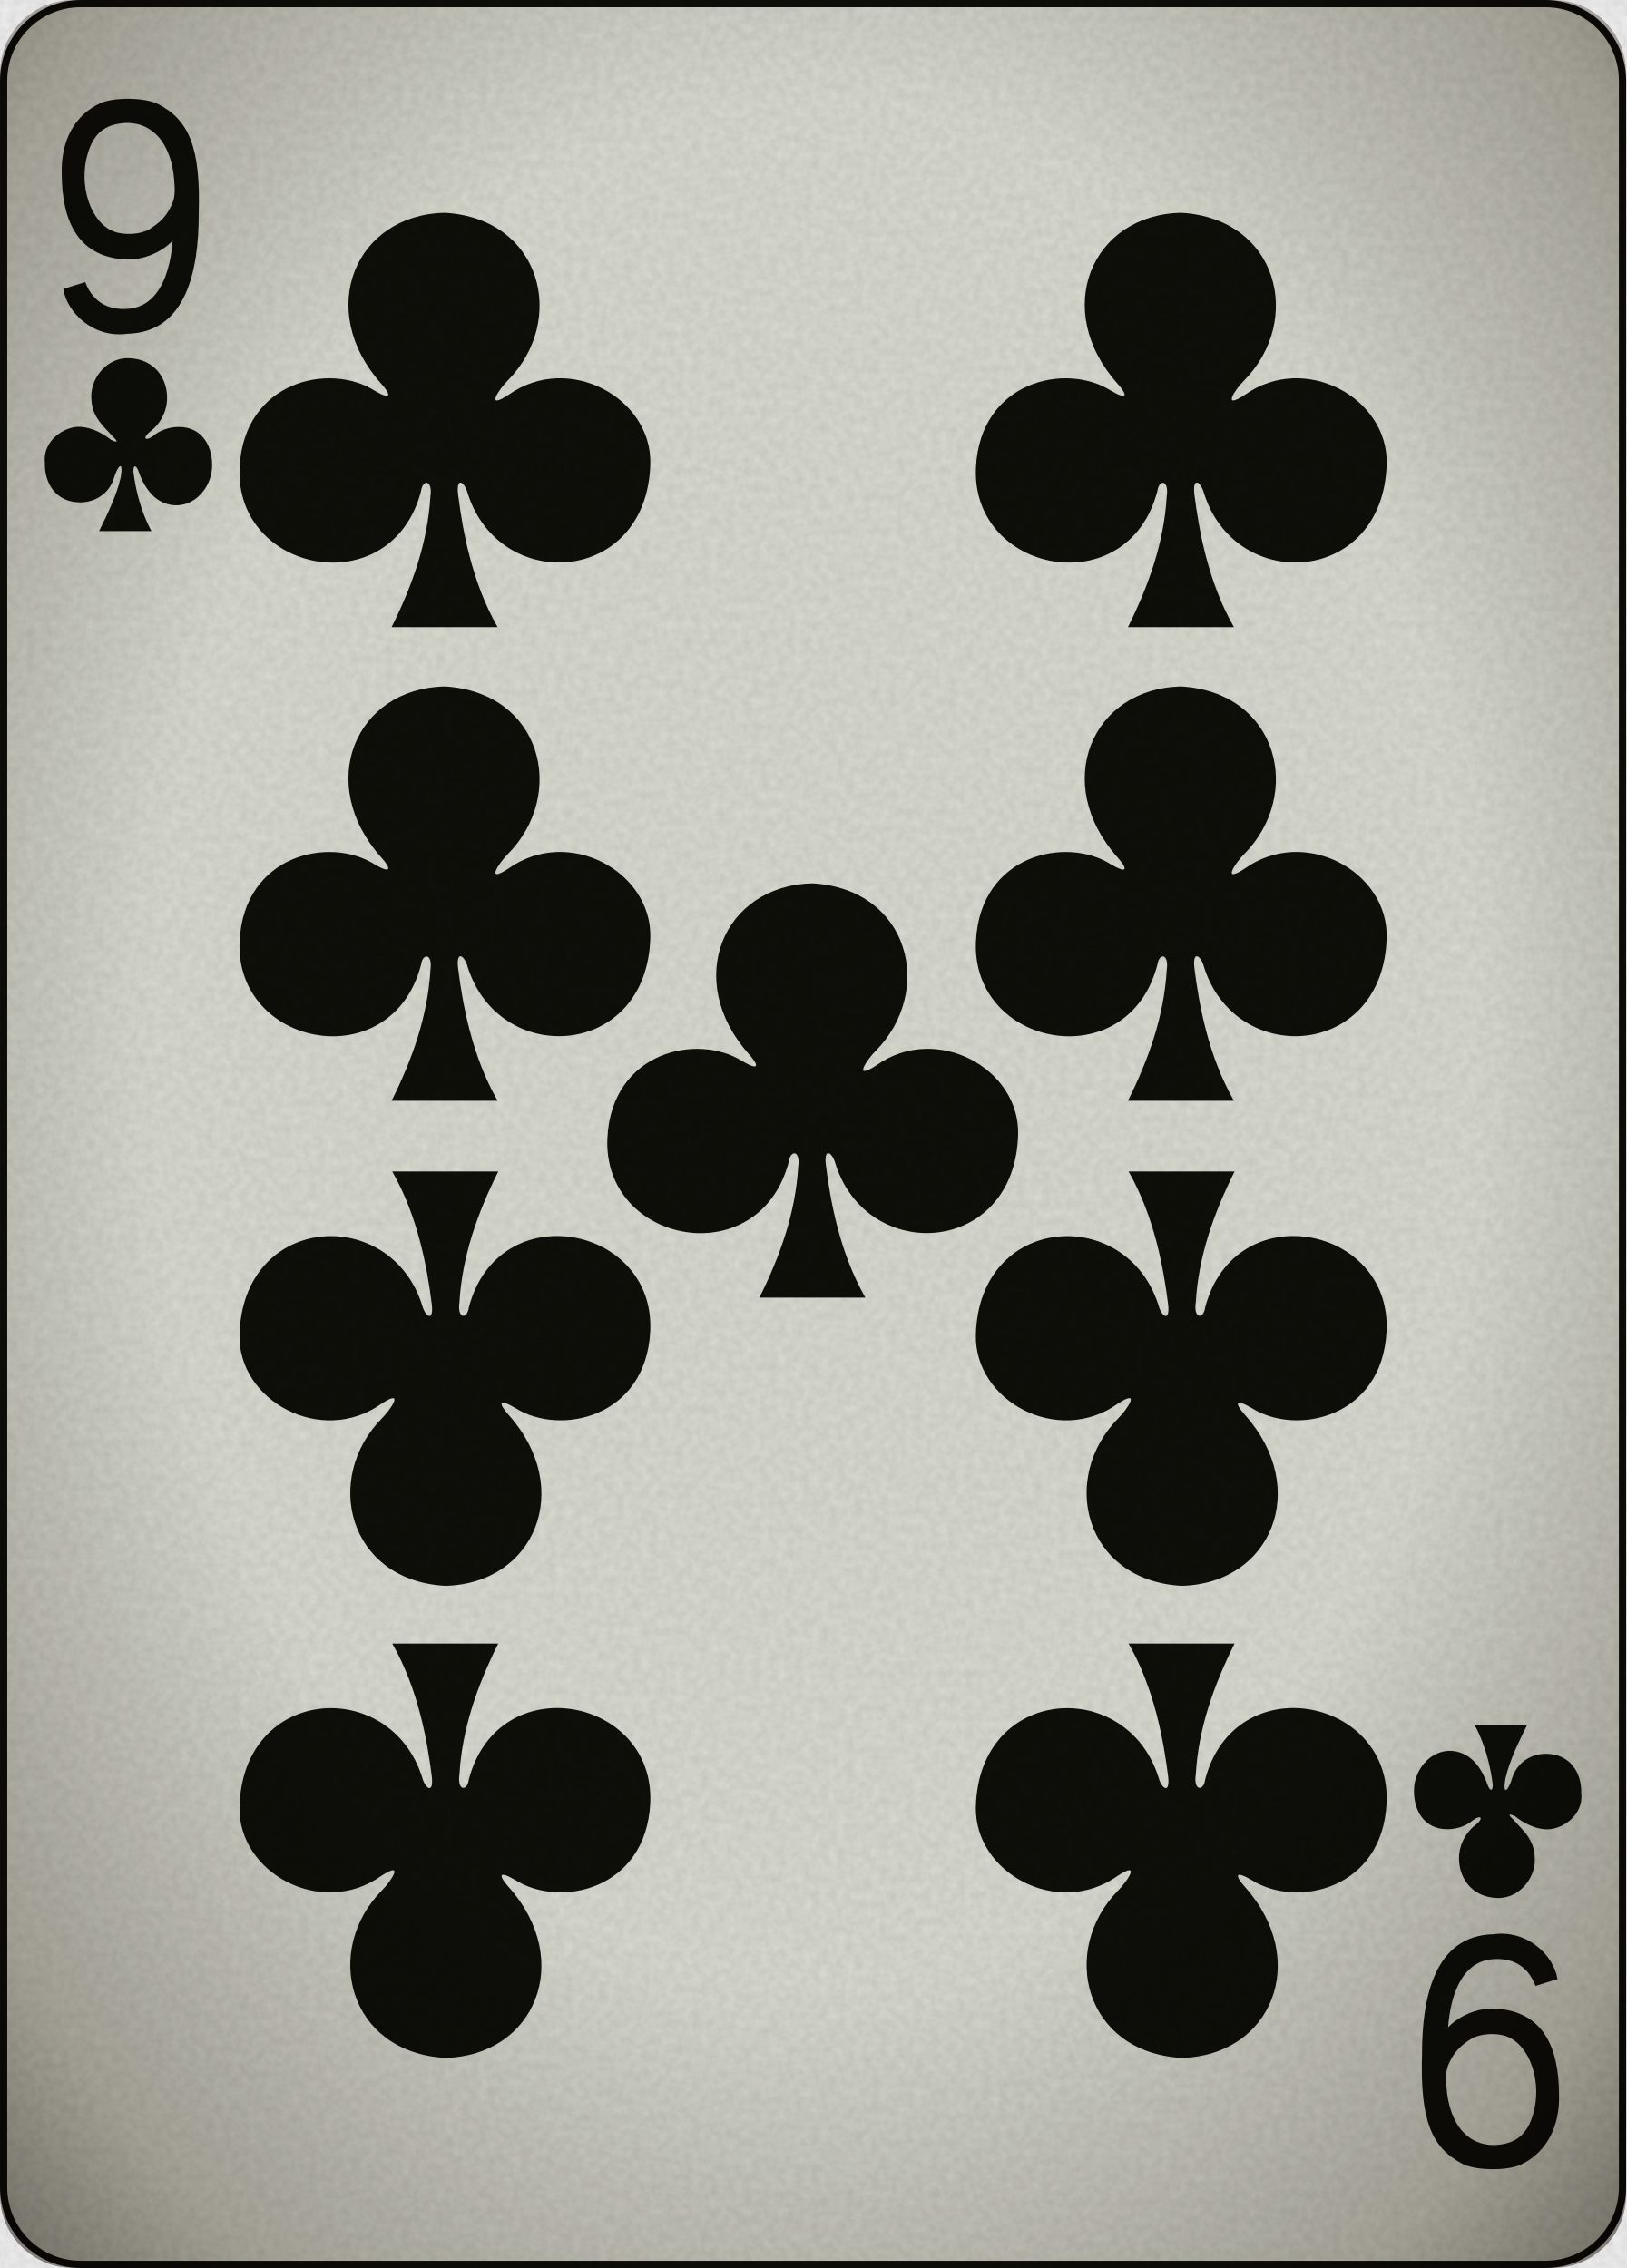
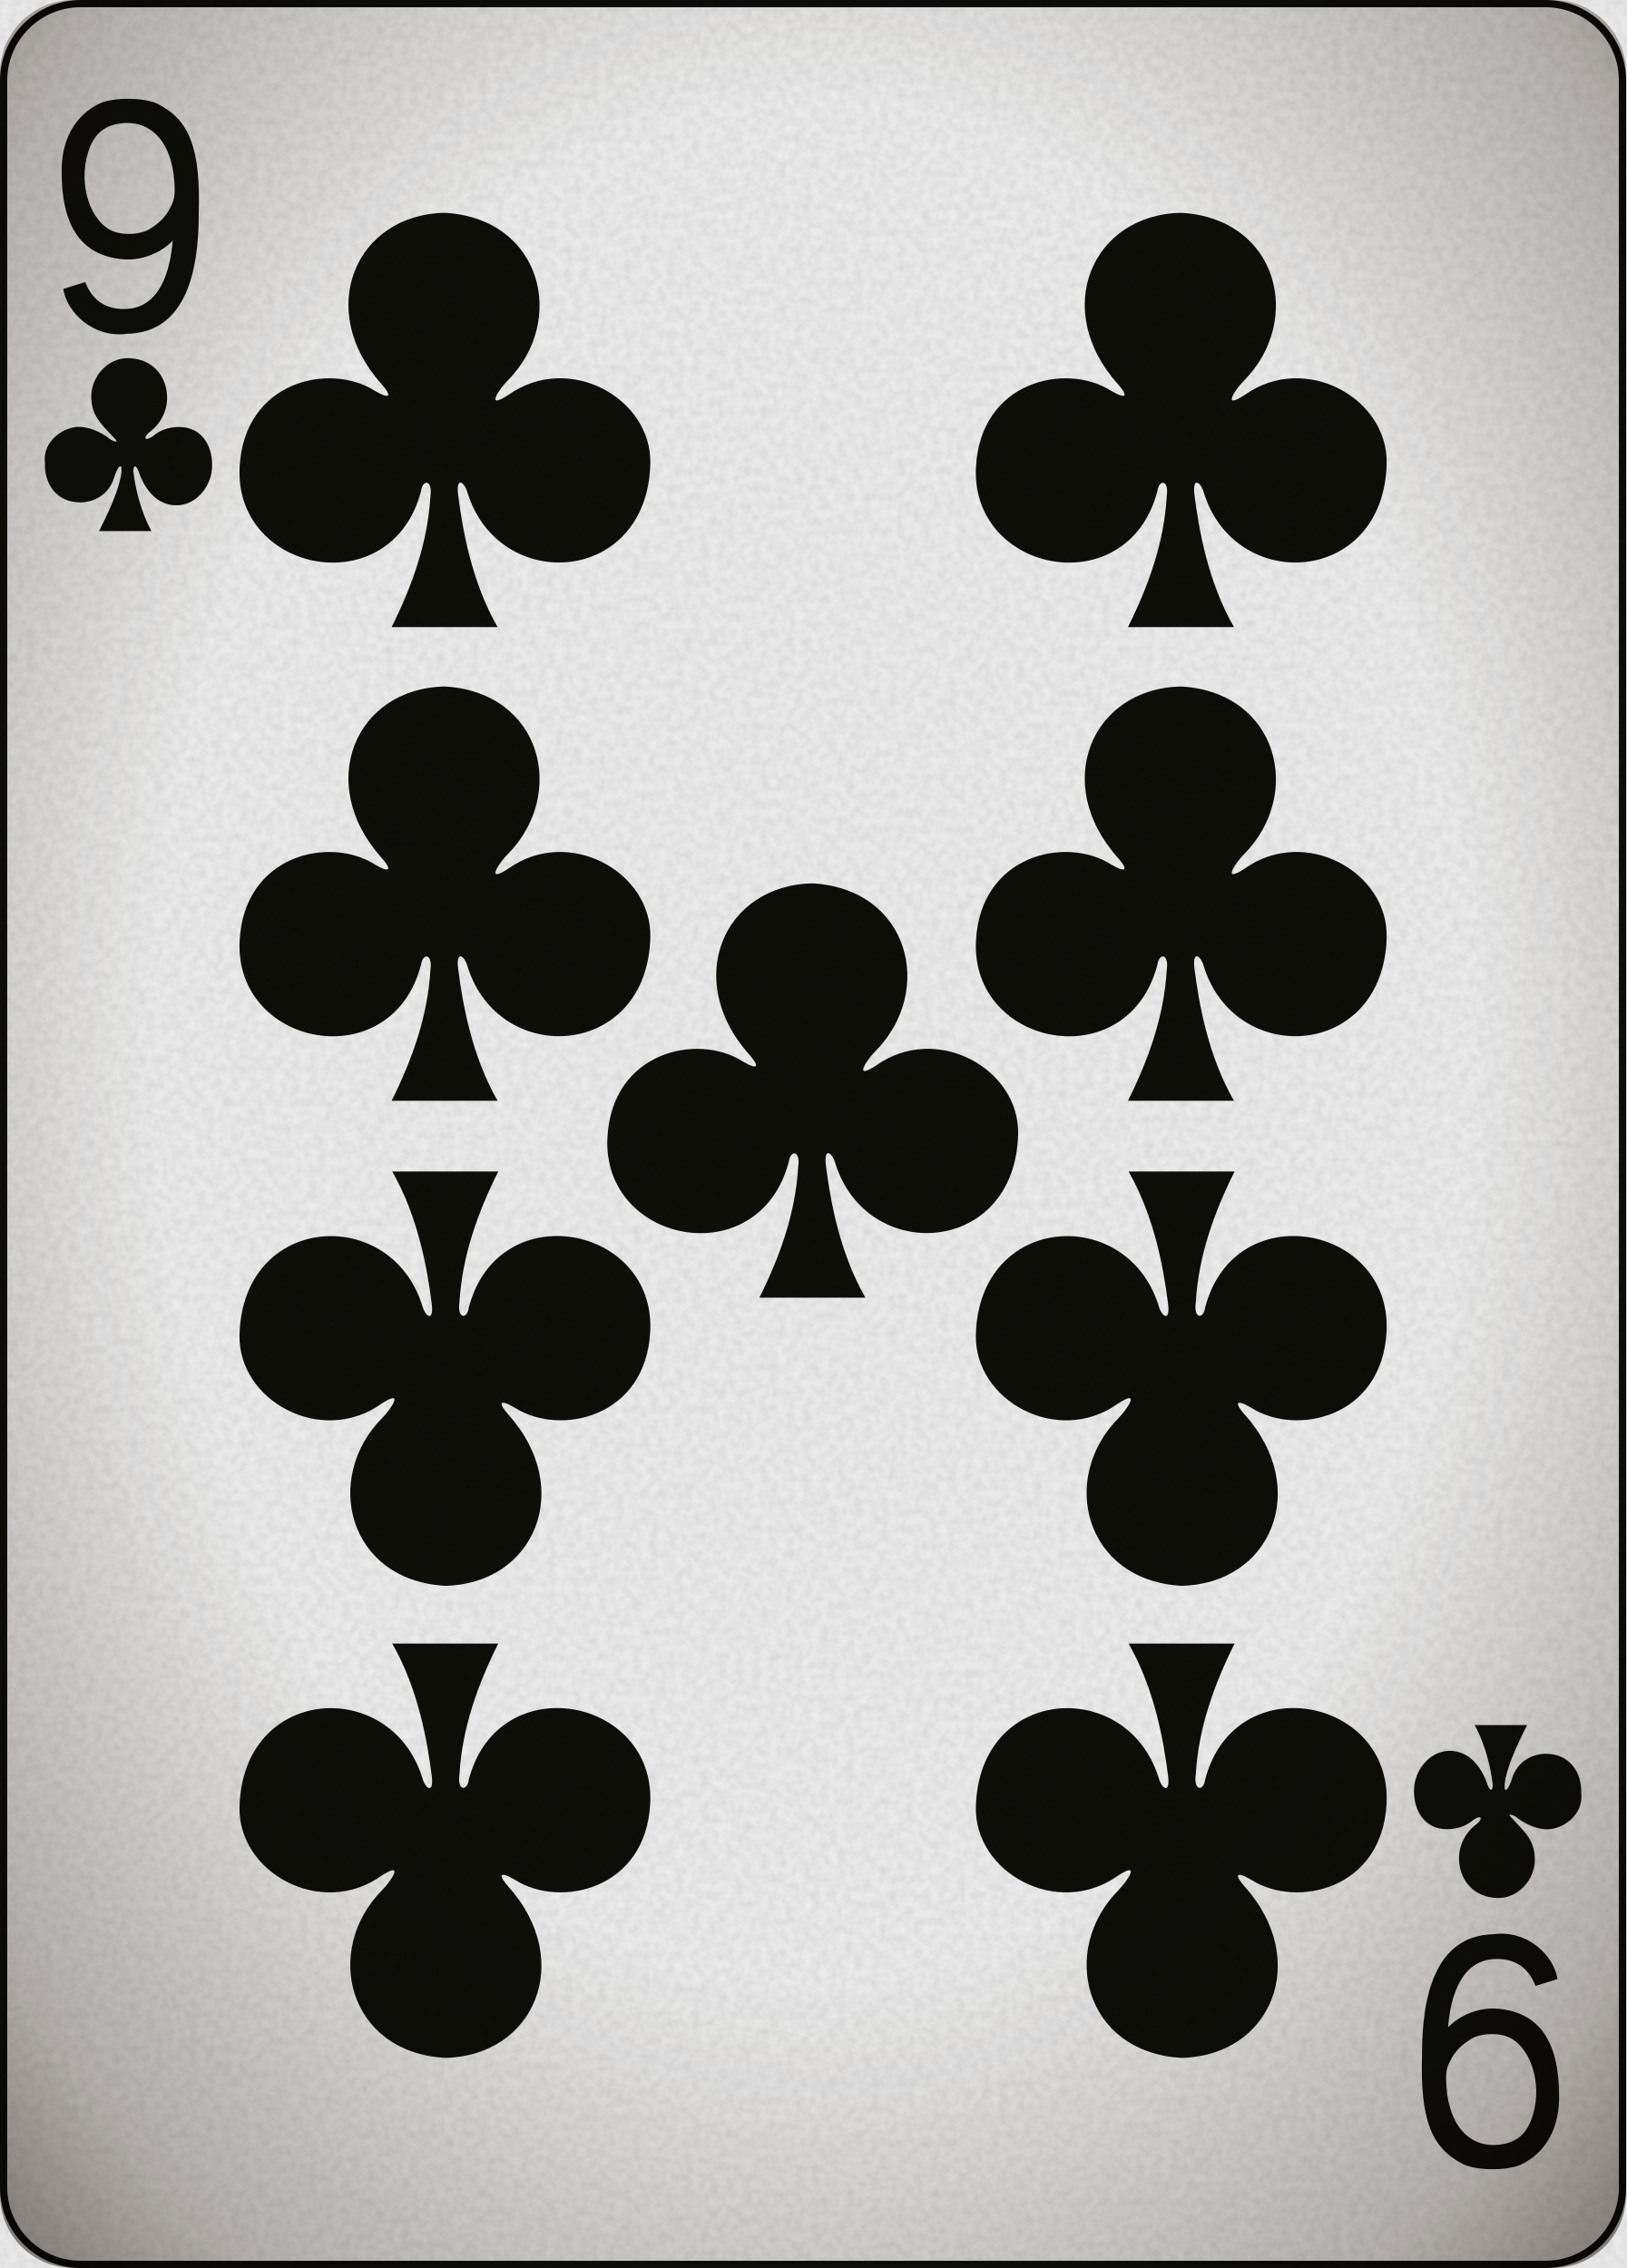
<svg xmlns="http://www.w3.org/2000/svg" width="224.225" height="312.808" id="svg4423" version="1.1">
  <defs id="defs4425">
    <filter id="envejecido" x="-15%" y="-15%" width="130%" height="130%" color-interpolation-filters="sRGB">
      <feColorMatrix in="SourceGraphic" type="matrix" values="0.62 0.12 0.05 0 0.06                 0.05 0.70 0.05 0 0.06                 0.00 0.06 0.72 0 0.04                 0    0    0    1 0" result="warm" />
      <feTurbulence type="fractalNoise" baseFrequency="0.85" numOctaves="2" seed="11" result="noise" />
      <feColorMatrix in="noise" type="matrix" values="0 0 0 0 0                 0 0 0 0 0                 0 0 0 0 0                 0 0 0 0.10 0" result="noiseAlpha" />
      <feComposite in="noiseAlpha" in2="warm" operator="over" result="grained" />
    </filter>
    <radialGradient id="vignette-grad" cx="50%" cy="46%" r="75%">
      <stop offset="55%" stop-color="#2a1a0a" stop-opacity="0" />
      <stop offset="85%" stop-color="#2a1a0a" stop-opacity="0.28" />
      <stop offset="100%" stop-color="#160d05" stop-opacity="0.55" />
    </radialGradient>
  </defs>
  <g id="layer1" transform="translate(-259.9348,-369.7772)" filter="url(#envejecido)">
    <g id="g3670" style="display:inline" transform="translate(-1160.768,-219.6759)">
      <g id="g6923">
        <g id="g8440">
          <g transform="translate(-5059.956,3024.952)" style="display:inline" id="g8817-3">
-             <rect y="-2435" x="6481.158" height="311.811" width="223.228" id="rect6363-3" style="display:inline;fill:#ffffff;fill-opacity:1;stroke:#000000;stroke-width:0.997;stroke-miterlimit:4;stroke-dasharray:none;stroke-opacity:1" rx="10.63" ry="10.63" />
+             <rect y="-2435" x="6481.158" height="311.811" width="223.228" id="rect6363-3" style="display:inline;fill:none;fill-opacity:0;stroke:#000000;stroke-width:0.997;stroke-miterlimit:4;stroke-dasharray:none;stroke-opacity:1" rx="10.63" ry="10.63" />
            <g transform="matrix(0.3010621,0,0,0.3010621,5727.131,-1950.525)" id="g8631-4">
              <g transform="translate(-1267.771,-112.9089)" id="g8685-1" />
            </g>
          </g>
        </g>
        <g id="g6872" transform="translate(-0.04926127,1.5106256e-5)">
          <g id="g6908">
            <path transform="matrix(0.3010621,0,0,0.3010621,285.4971,1040.434)" style="display:inline;fill:#000000;fill-opacity:1" d="m 3799.815,-1365.606 10.053,-3.129 c 3.792,9.949 11.459,12.884 19.569,12.253 14.556,-1.132 19.386,-17.101 20.478,-31.221 -5.671,5.893 -14.197,8.887 -21.456,8.595 -23.192,-1.227 -29.128,-19.446 -29.345,-38.535 -0.644,-16.097 6.137,-27.754 17.765,-33.094 6.152,-2.712 20.244,-2.712 26.438,0.494 14.223,7.361 19.487,20.091 18.532,50.458 0.015,24.991 -5.396,54.099 -32.676,54.723 -15.77,2.14 -27.743,-9.898 -29.359,-20.544 z m 39.484,-27.382 c 4.733,-2.941 7.404,-5.7 9.525,-9.839 1.741,-3.397 2.331,-5.159 1.834,-12.192 -1.279,-18.12 -10.959,-28.392 -24.994,-26.351 -7.827,1.138 -12.101,5.442 -14.557,13.445 -4.536,14.778 1.214,32.078 11.986,36.062 4.859,1.797 12.338,1.278 16.205,-1.126 z" id="path7114-1" />
            <path transform="matrix(0.3010621,0,0,0.3010621,285.4971,1040.434)" id="path7130-3" d="m 4484.179,-591.314 -10.053,3.129 c -3.792,-9.949 -11.459,-12.884 -19.569,-12.253 -14.556,1.132 -19.386,17.101 -20.478,31.221 5.671,-5.893 14.197,-8.887 21.456,-8.595 23.192,1.227 29.128,19.446 29.345,38.535 0.644,16.097 -6.137,27.754 -17.765,33.094 -6.152,2.712 -20.244,2.712 -26.438,-0.494 -14.223,-7.361 -19.487,-20.091 -18.532,-50.458 -0.015,-24.991 5.396,-54.099 32.676,-54.723 15.77,-2.14 27.743,9.898 29.359,20.544 z m -39.484,27.382 c -4.733,2.941 -7.404,5.7 -9.525,9.839 -1.741,3.397 -2.331,5.159 -1.834,12.192 1.279,18.12 10.959,28.392 24.994,26.351 7.827,-1.138 12.101,-5.442 14.557,-13.445 4.536,-14.778 -1.214,-32.078 -11.986,-36.062 -4.859,-1.797 -12.338,-1.278 -16.205,1.126 z" style="display:inline;fill:#000000;fill-opacity:1" />
            <path style="display:inline;fill:#000000;fill-opacity:1" d="m 1576.285,741.275 c 2.879,-5.776 4.976,-11.701 5.348,-18.037 0.342,-2.332 -1.075,-2.371 -1.288,-0.729 -4.076,15.593 -25.763,11.37 -25.017,-3.296 0.605,-11.895 12.419,-14.454 18.582,-10.565 2.434,1.433 2.296,0.575 0.968,-0.912 -9.155,-10.211 -3.61,-23.362 8.761,-23.602 13.38,0.793 16.851,14.87 8.644,23.148 -1.021,0.995 -3.284,4.191 0.123,1.956 8.287,-5.888 19.787,0.443 19.553,9.521 -0.433,16.739 -20.839,17.987 -25.203,4.006 -0.42,-1.55 -1.629,-2.329 -1.295,0.304 0.605,4.767 1.857,11.953 5.437,18.206 z" id="path3299" />
            <path id="path3301" d="m 1525.465,768.428 c 2.879,-5.776 4.976,-11.701 5.348,-18.037 0.342,-2.332 -1.075,-2.371 -1.288,-0.729 -4.076,15.593 -25.763,11.37 -25.017,-3.296 0.605,-11.895 12.419,-14.454 18.582,-10.565 2.434,1.433 2.296,0.575 0.968,-0.912 -9.155,-10.211 -3.61,-23.362 8.761,-23.602 13.38,0.793 16.851,14.87 8.644,23.148 -1.021,0.995 -3.284,4.191 0.123,1.956 8.287,-5.888 19.787,0.443 19.553,9.521 -0.433,16.739 -20.839,17.987 -25.203,4.006 -0.42,-1.55 -1.629,-2.329 -1.295,0.304 0.605,4.767 1.857,11.953 5.437,18.206 z" style="display:inline;fill:#000000;fill-opacity:1" />
            <path style="display:inline;fill:#000000;fill-opacity:1" d="m 1474.752,741.275 c 2.879,-5.776 4.976,-11.701 5.348,-18.037 0.342,-2.332 -1.075,-2.371 -1.288,-0.729 -4.076,15.593 -25.763,11.37 -25.017,-3.296 0.605,-11.895 12.419,-14.454 18.582,-10.565 2.434,1.433 2.296,0.575 0.968,-0.912 -9.155,-10.211 -3.61,-23.362 8.761,-23.602 13.38,0.793 16.851,14.87 8.644,23.148 -1.021,0.995 -3.284,4.191 0.123,1.956 8.287,-5.888 19.787,0.443 19.553,9.521 -0.433,16.739 -20.839,17.987 -25.203,4.006 -0.42,-1.55 -1.629,-2.329 -1.295,0.304 0.605,4.767 1.857,11.953 5.437,18.206 z" id="path3303" />
            <path id="path3305" d="m 1576.285,675.944 c 2.879,-5.776 4.976,-11.701 5.348,-18.037 0.342,-2.332 -1.075,-2.371 -1.288,-0.729 -4.076,15.593 -25.763,11.37 -25.017,-3.296 0.605,-11.895 12.419,-14.454 18.582,-10.565 2.434,1.433 2.296,0.575 0.968,-0.912 -9.155,-10.211 -3.61,-23.362 8.761,-23.602 13.38,0.793 16.851,14.87 8.644,23.148 -1.021,0.995 -3.284,4.191 0.123,1.956 8.287,-5.888 19.787,0.443 19.553,9.521 -0.433,16.739 -20.839,17.987 -25.203,4.006 -0.42,-1.55 -1.629,-2.329 -1.295,0.304 0.605,4.767 1.857,11.953 5.437,18.206 z" style="display:inline;fill:#000000;fill-opacity:1" />
            <path style="display:inline;fill:#000000;fill-opacity:1" d="m 1474.752,675.944 c 2.879,-5.776 4.976,-11.701 5.348,-18.037 0.342,-2.332 -1.075,-2.371 -1.288,-0.729 -4.076,15.593 -25.763,11.37 -25.017,-3.296 0.605,-11.895 12.419,-14.454 18.582,-10.565 2.434,1.433 2.296,0.575 0.968,-0.912 -9.155,-10.211 -3.61,-23.362 8.761,-23.602 13.38,0.793 16.851,14.87 8.644,23.148 -1.021,0.995 -3.284,4.191 0.123,1.956 8.287,-5.888 19.787,0.443 19.553,9.521 -0.433,16.739 -20.839,17.987 -25.203,4.006 -0.42,-1.55 -1.629,-2.329 -1.295,0.304 0.605,4.767 1.857,11.953 5.437,18.206 z" id="path3307" />
            <path id="path3367" d="m 1489.454,816.136 c -2.879,5.776 -4.976,11.701 -5.348,18.037 -0.342,2.332 1.075,2.371 1.288,0.729 4.076,-15.593 25.763,-11.37 25.017,3.297 -0.605,11.895 -12.419,14.454 -18.582,10.565 -2.434,-1.433 -2.296,-0.575 -0.968,0.912 9.155,10.211 3.61,23.362 -8.761,23.602 -13.38,-0.793 -16.851,-14.87 -8.644,-23.148 1.021,-0.995 3.284,-4.191 -0.123,-1.956 -8.287,5.888 -19.787,-0.443 -19.553,-9.521 0.433,-16.739 20.839,-17.987 25.203,-4.006 0.42,1.55 1.629,2.329 1.295,-0.304 -0.605,-4.767 -1.857,-11.953 -5.437,-18.206 z" style="display:inline;fill:#000000;fill-opacity:1" />
            <path style="display:inline;fill:#000000;fill-opacity:1" d="m 1590.987,816.136 c -2.879,5.776 -4.976,11.701 -5.348,18.037 -0.342,2.332 1.075,2.371 1.288,0.729 4.076,-15.593 25.763,-11.37 25.017,3.297 -0.605,11.895 -12.419,14.454 -18.582,10.565 -2.434,-1.433 -2.296,-0.575 -0.968,0.912 9.155,10.211 3.61,23.362 -8.761,23.602 -13.38,-0.793 -16.851,-14.87 -8.644,-23.148 1.021,-0.995 3.284,-4.191 -0.123,-1.956 -8.287,5.888 -19.787,-0.443 -19.553,-9.521 0.433,-16.739 20.839,-17.987 25.203,-4.006 0.42,1.55 1.629,2.329 1.295,-0.304 -0.605,-4.767 -1.857,-11.953 -5.437,-18.206 z" id="path3369" />
            <path id="path3371" d="m 1590.987,751.031 c -2.879,5.776 -4.976,11.701 -5.348,18.037 -0.342,2.332 1.075,2.371 1.288,0.729 4.076,-15.593 25.763,-11.37 25.017,3.297 -0.605,11.895 -12.419,14.454 -18.582,10.565 -2.434,-1.433 -2.296,-0.575 -0.968,0.912 9.155,10.211 3.61,23.362 -8.761,23.602 -13.38,-0.793 -16.851,-14.87 -8.644,-23.148 1.021,-0.995 3.284,-4.191 -0.123,-1.956 -8.287,5.888 -19.787,-0.443 -19.553,-9.521 0.433,-16.739 20.839,-17.987 25.203,-4.006 0.42,1.55 1.629,2.329 1.295,-0.304 -0.605,-4.767 -1.857,-11.953 -5.437,-18.206 z" style="display:inline;fill:#000000;fill-opacity:1" />
            <path style="display:inline;fill:#000000;fill-opacity:1" d="m 1489.454,751.031 c -2.879,5.776 -4.976,11.701 -5.348,18.037 -0.342,2.332 1.075,2.371 1.288,0.729 4.076,-15.593 25.763,-11.37 25.017,3.297 -0.605,11.895 -12.419,14.454 -18.582,10.565 -2.434,-1.433 -2.296,-0.575 -0.968,0.912 9.155,10.211 3.61,23.362 -8.761,23.602 -13.38,-0.793 -16.851,-14.87 -8.644,-23.148 1.021,-0.995 3.284,-4.191 -0.123,-1.956 -8.287,5.888 -19.787,-0.443 -19.553,-9.521 0.433,-16.739 20.839,-17.987 25.203,-4.006 0.42,1.55 1.629,2.329 1.295,-0.304 -0.605,-4.767 -1.857,-11.953 -5.437,-18.206 z" id="path3373" />
            <path style="display:inline;fill:#000000;fill-opacity:1" d="m 1434.413,662.704 c 1.192,-2.445 2.352,-4.721 2.984,-7.401 0.419,-2.528 -0.438,-1.589 -0.925,0.068 -0.721,2.297 -2.723,3.344 -4.58,3.369 -3.371,0.045 -5.053,-2.604 -4.948,-5.454 -0.368,-2.999 2.671,-5.12 4.962,-4.957 1.722,0.123 3.224,1.052 4.133,1.775 0.596,0.315 1.234,0.455 0.345,-0.358 -1.678,-1.833 -3.077,-2.964 -3.046,-5.711 0.029,-2.579 2.233,-5.268 5.155,-5.184 3.651,0.105 5.312,2.89 5.303,5.481 -0.01,1.888 -0.954,3.626 -2.411,4.703 -0.944,0.766 -0.679,1.34 0.398,0.615 1.035,-0.892 2.267,-1.283 3.545,-1.31 3.49,-0.055 4.855,2.961 4.655,5.764 -0.187,2.626 -2.423,5.328 -5.369,5.022 -2.631,-0.301 -4.013,-2.51 -4.805,-4.777 -0.262,-0.695 -0.676,-0.883 -0.664,0.153 0.608,5.057 2.492,8.204 2.505,8.202 z" id="path3466" />
            <path style="display:inline;fill:#000000;fill-opacity:1" d="m 1631.317,827.377 c -1.192,2.445 -2.352,4.721 -2.984,7.401 -0.419,2.528 0.438,1.589 0.925,-0.068 0.721,-2.297 2.723,-3.344 4.58,-3.369 3.371,-0.045 5.053,2.604 4.948,5.454 0.368,2.999 -2.671,5.12 -4.962,4.957 -1.722,-0.123 -3.224,-1.052 -4.133,-1.775 -0.596,-0.315 -1.234,-0.455 -0.345,0.358 1.678,1.833 3.077,2.964 3.046,5.711 -0.029,2.579 -2.233,5.268 -5.155,5.184 -3.651,-0.105 -5.312,-2.89 -5.303,-5.481 0.01,-1.888 0.954,-3.626 2.411,-4.703 0.944,-0.766 0.679,-1.34 -0.398,-0.615 -1.035,0.892 -2.267,1.283 -3.545,1.31 -3.49,0.055 -4.855,-2.961 -4.655,-5.764 0.187,-2.626 2.423,-5.328 5.369,-5.022 2.631,0.301 4.013,2.51 4.805,4.777 0.262,0.695 0.676,0.883 0.664,-0.153 -0.608,-5.057 -2.492,-8.204 -2.505,-8.202 z" id="path3492" />
          </g>
        </g>
      </g>
    </g>
  </g>
  <rect x="0" y="0" width="224.225" height="312.808" rx="10.09" ry="10.09" fill="url(#vignette-grad)" style="mix-blend-mode:multiply" />
</svg>
